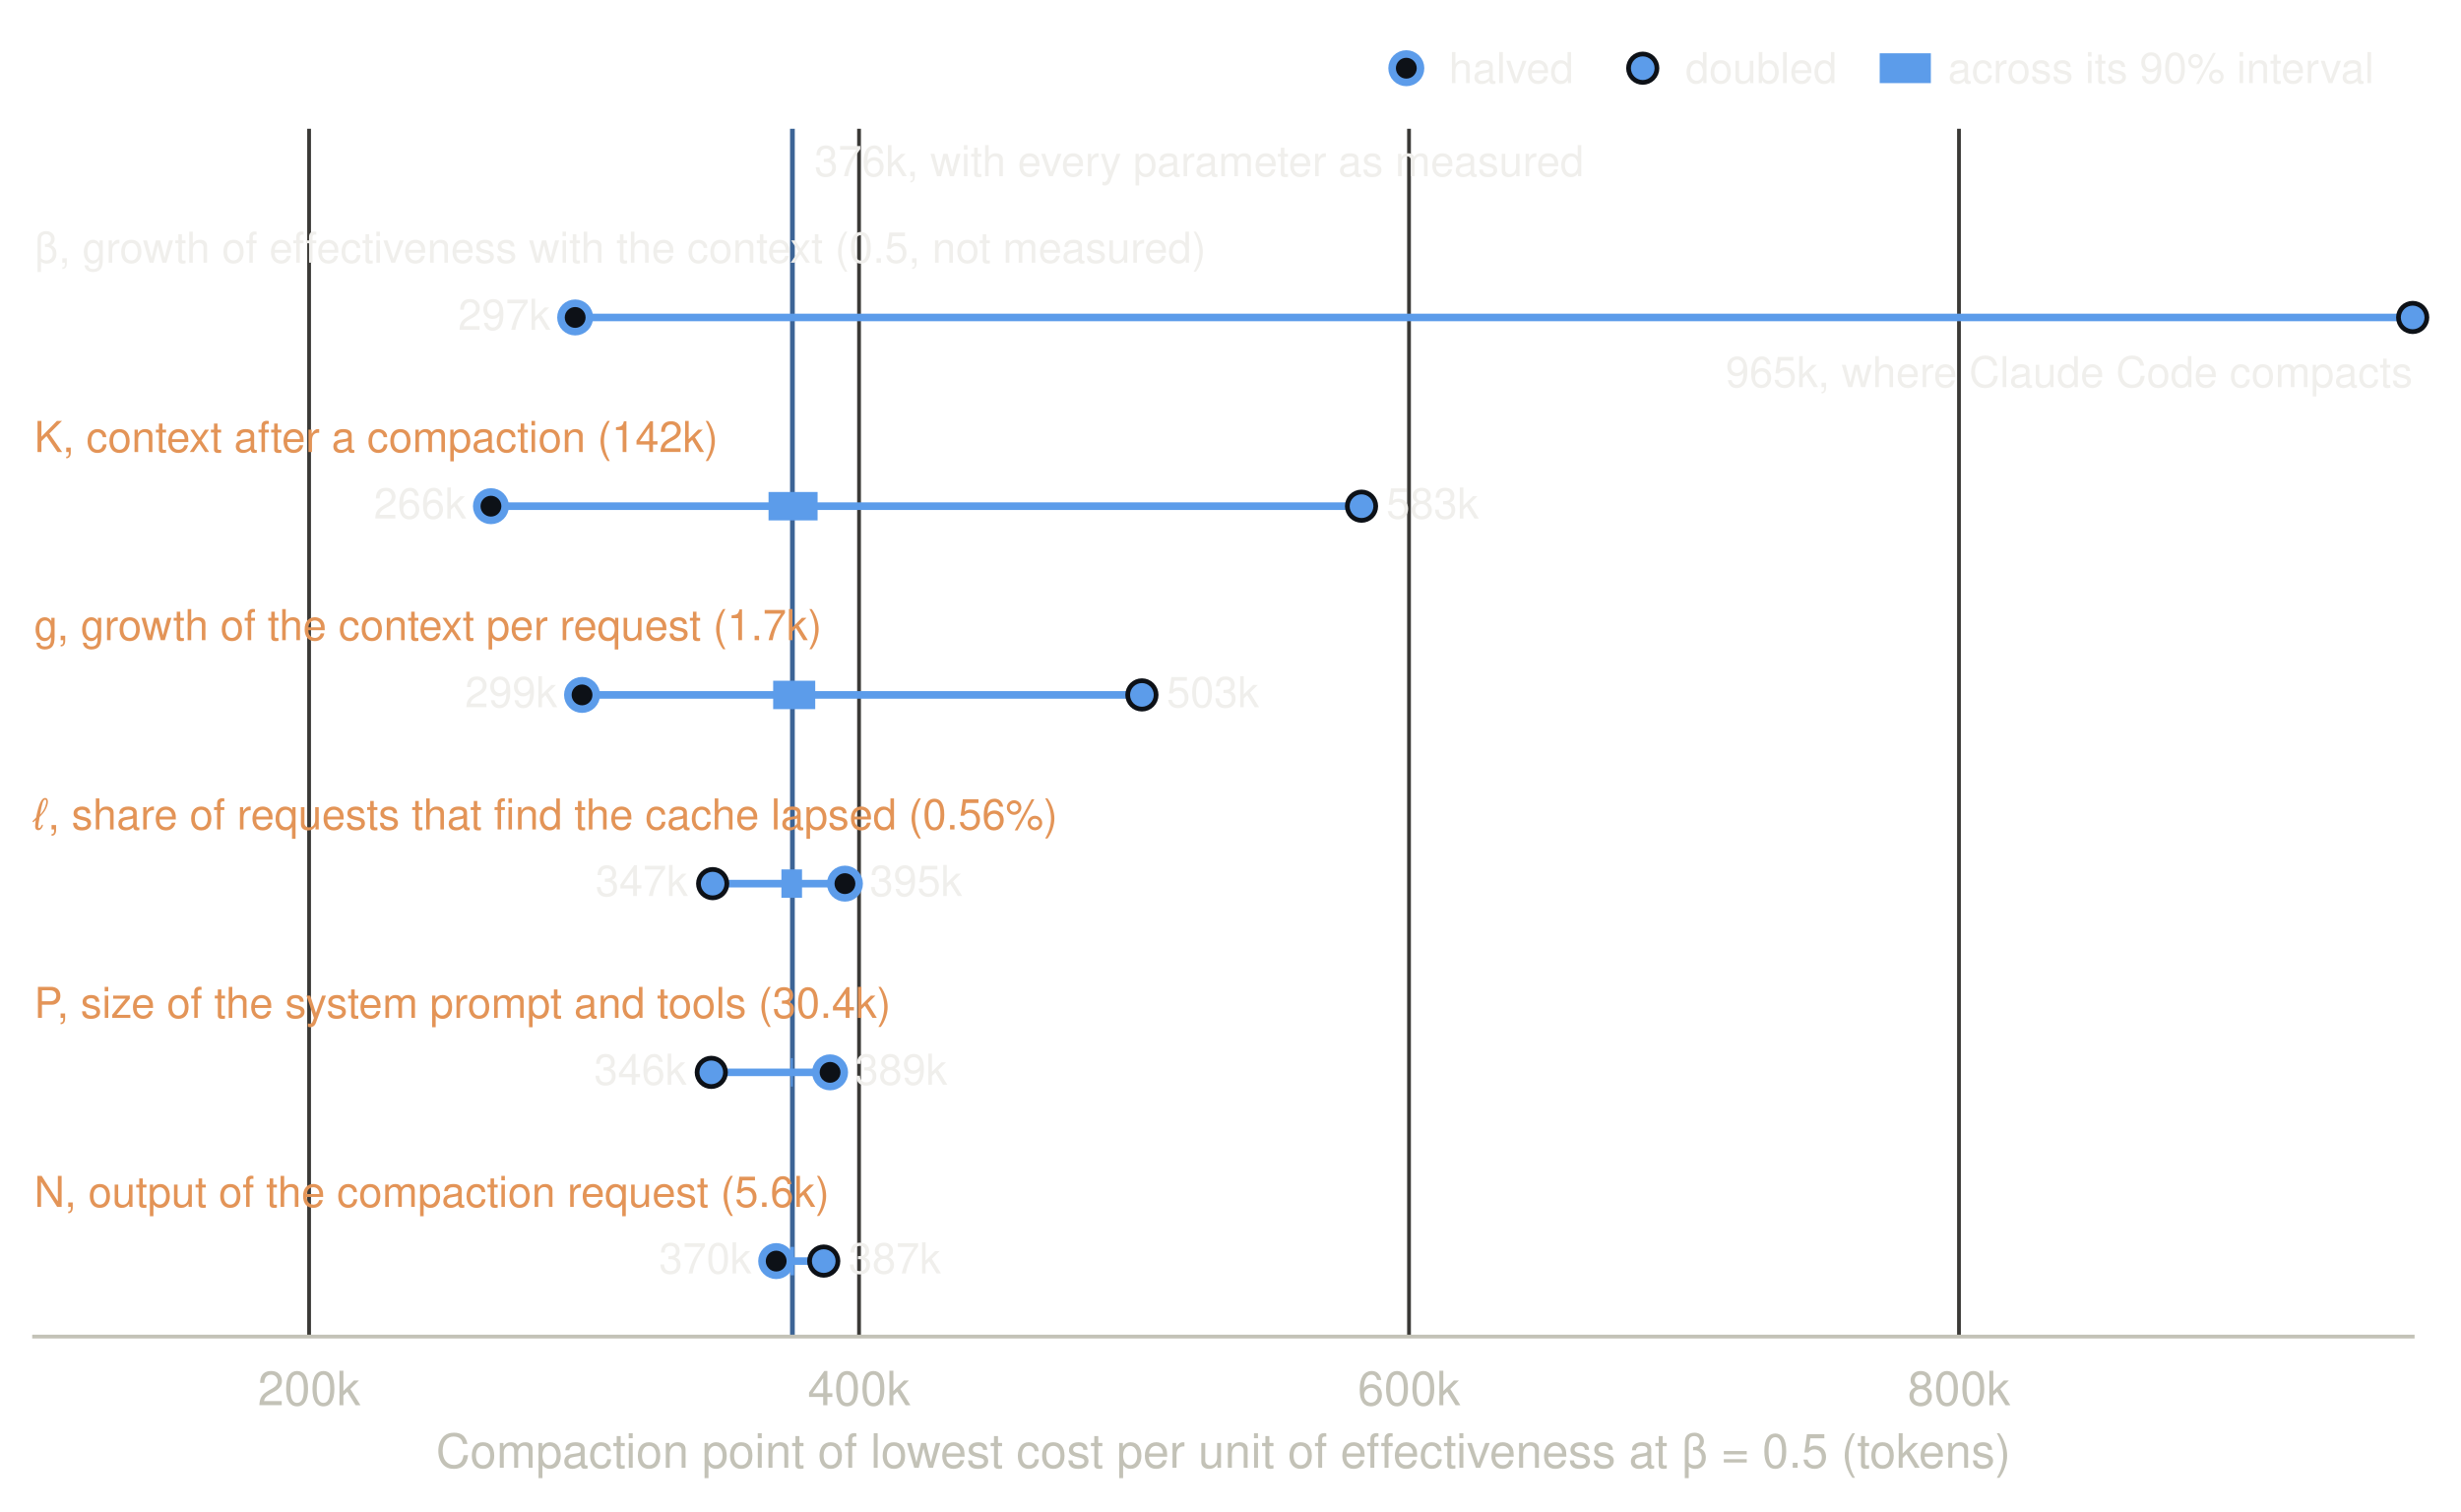
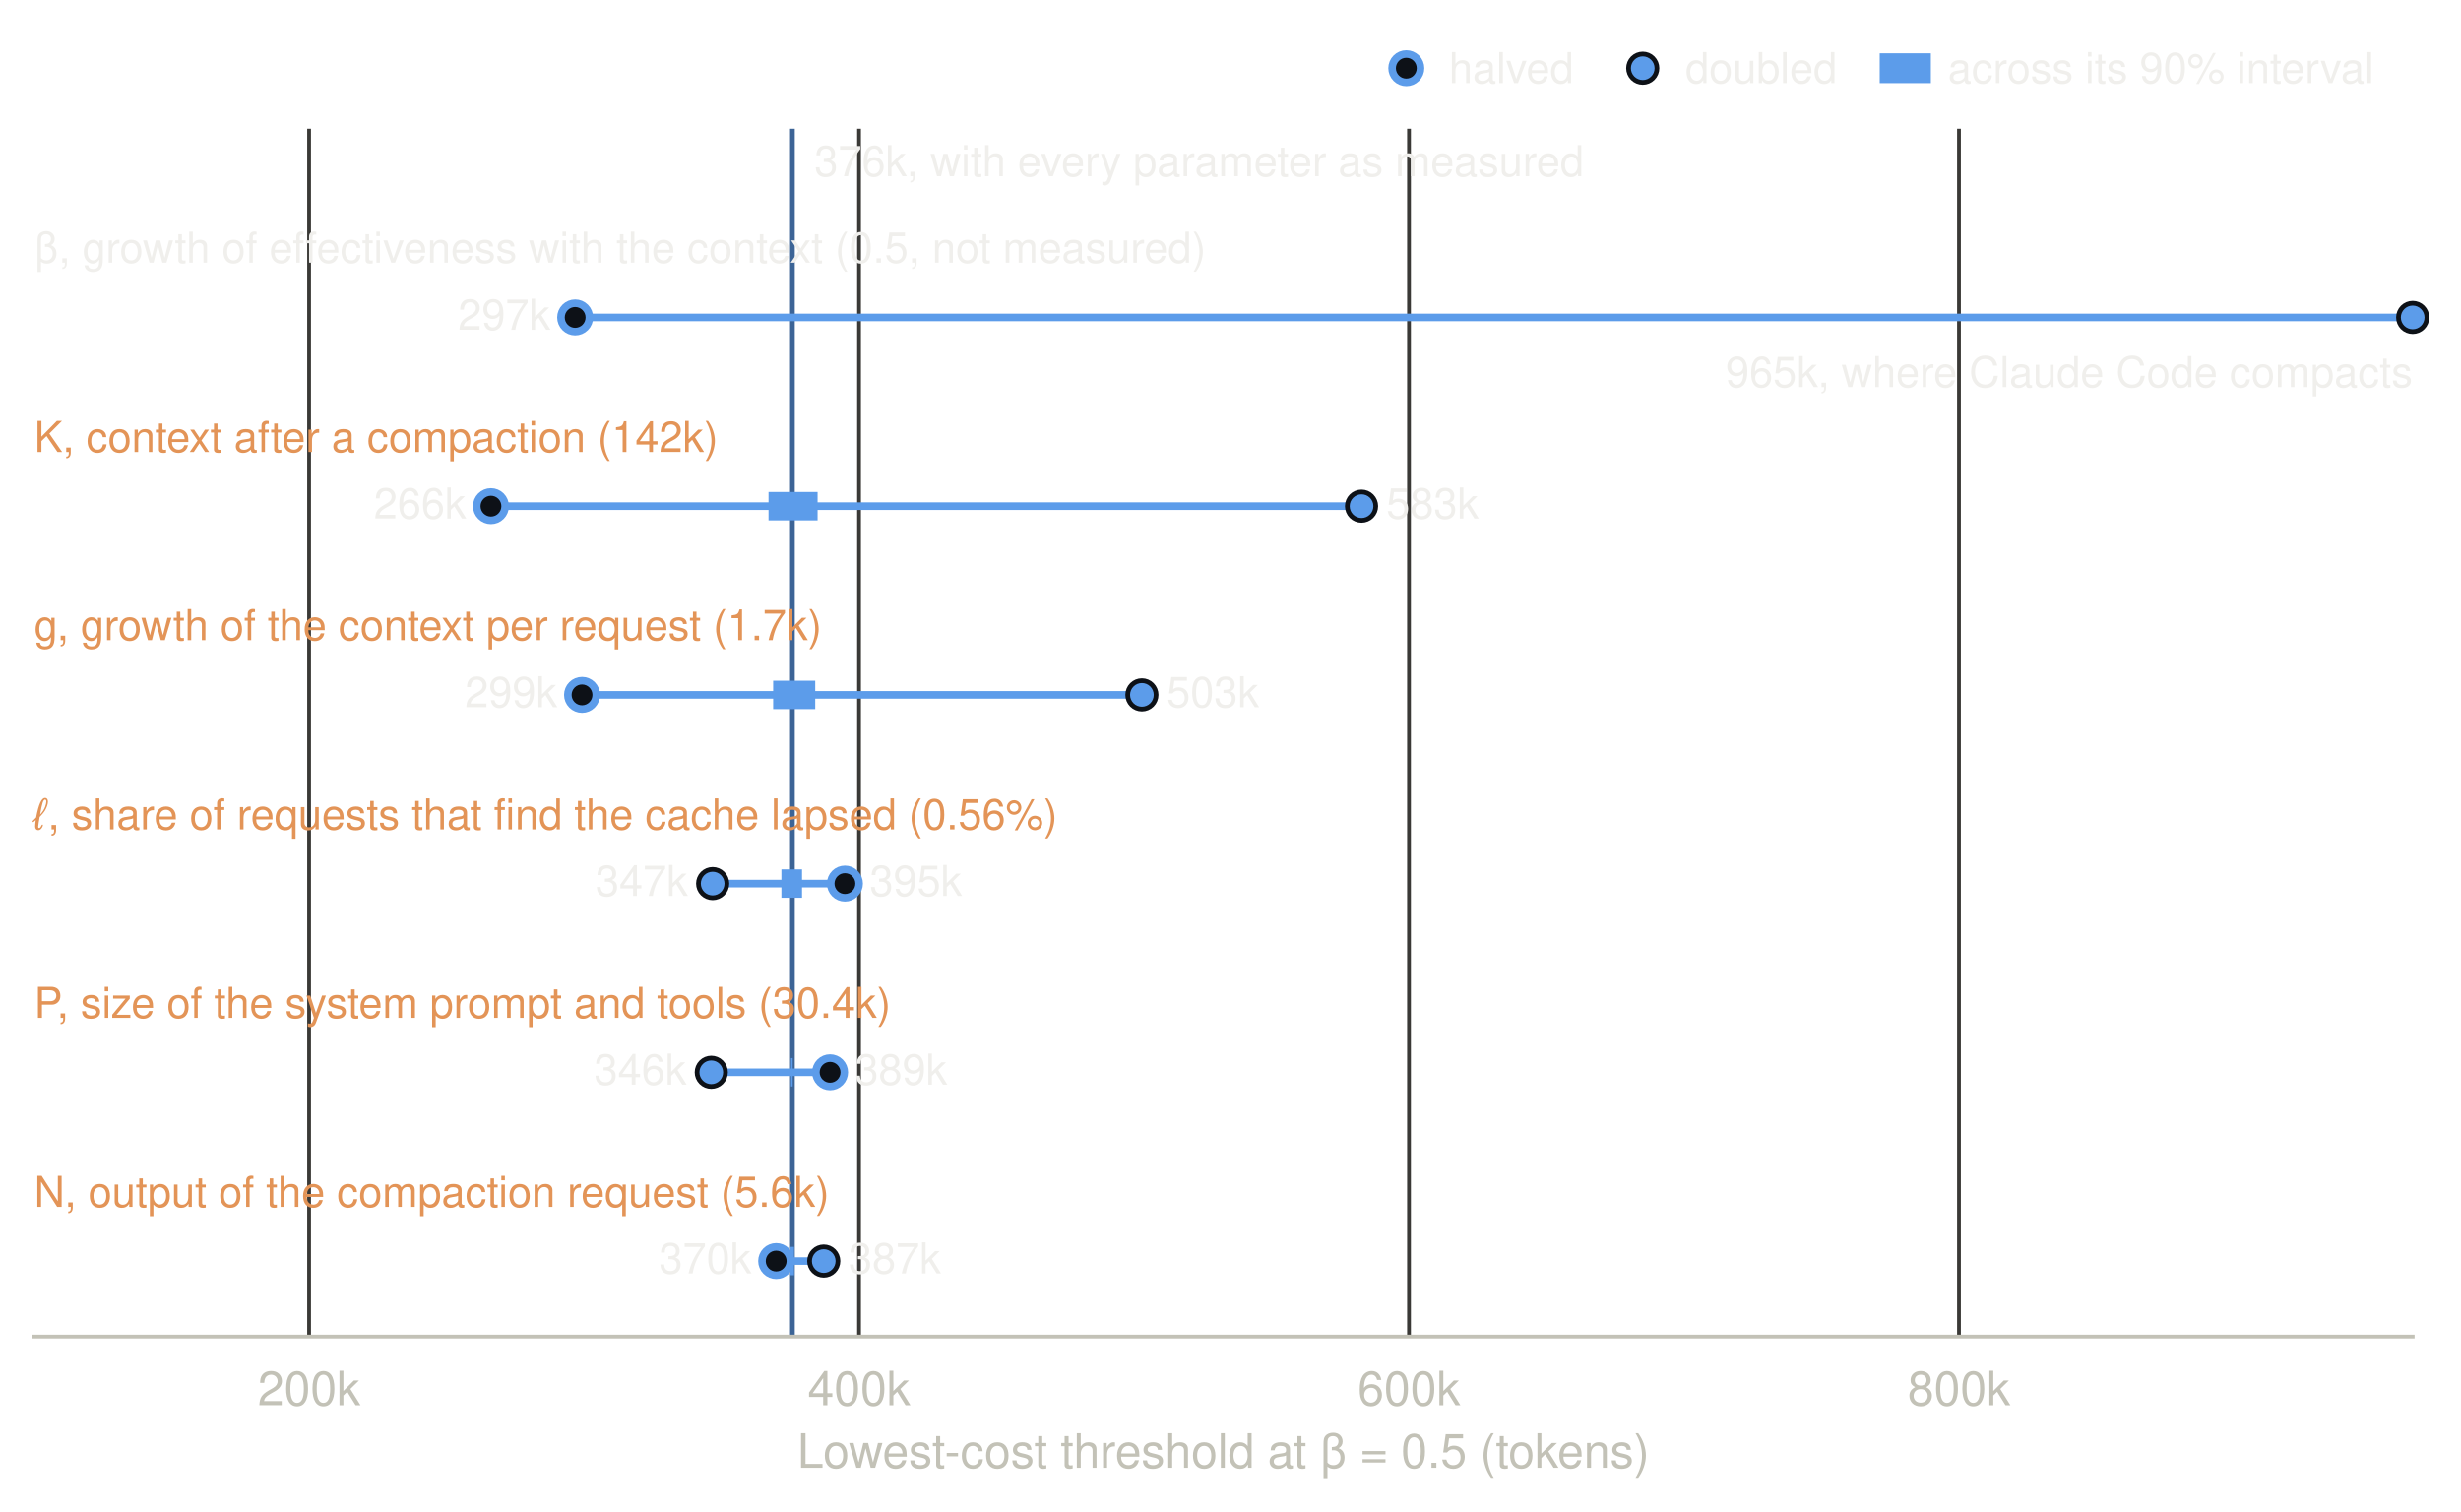
- <svg xmlns="http://www.w3.org/2000/svg" xmlns:xlink="http://www.w3.org/1999/xlink" width="519.6pt" height="319.187pt" viewBox="0 0 519.6 319.187" version="1.1">
+ <svg xmlns="http://www.w3.org/2000/svg" xmlns:xlink="http://www.w3.org/1999/xlink" width="519.6pt" height="319.143pt" viewBox="0 0 519.6 319.143" version="1.1">
  <defs>
    <style type="text/css">*{stroke-linejoin: round; stroke-linecap: butt}</style>
  </defs>
  <g id="figure_1">
    <g id="patch_1">
-       <path d="M 0 319.187  L 519.6 319.187  L 519.6 0  L 0 0  L 0 319.187  z " style="fill: none" />
+       <path d="M 0 319.143  L 519.6 319.143  L 519.6 0  L 0 0  L 0 319.143  z " style="fill: none" />
    </g>
    <g id="axes_1">
      <g id="patch_2">
        <path d="M 7.2 282.203  L 509.4 282.203  L 509.4 27.179  L 7.2 27.179  L 7.2 282.203  z " style="fill: none" />
      </g>
      <g id="matplotlib.axis_1">
        <g id="xtick_1">
          <g id="line2d_1">
-             <path d="M 65.258 282.203  L 65.258 27.179  " clip-path="url(#pe9c3cb578a)" style="fill: none; stroke: #3a3936; stroke-width: 0.8; stroke-linecap: square" />
+             <path d="M 65.258 282.203  L 65.258 27.179  " clip-path="url(#pea10e40f83)" style="fill: none; stroke: #3a3936; stroke-width: 0.8; stroke-linecap: square" />
          </g>
          <g id="line2d_2" />
          <g id="text_1">
            <text style="font-size: 10px; font-family: 'Helvetica', 'Arial', 'DejaVu Sans'; text-anchor: middle; fill: #c3c2b7" x="65.258" y="296.703" transform="rotate(-0 65.2578 296.7033)">200k</text>
          </g>
        </g>
        <g id="xtick_2">
          <g id="line2d_3">
-             <path d="M 181.373 282.203  L 181.373 27.179  " clip-path="url(#pe9c3cb578a)" style="fill: none; stroke: #3a3936; stroke-width: 0.8; stroke-linecap: square" />
+             <path d="M 181.373 282.203  L 181.373 27.179  " clip-path="url(#pea10e40f83)" style="fill: none; stroke: #3a3936; stroke-width: 0.8; stroke-linecap: square" />
          </g>
          <g id="line2d_4" />
          <g id="text_2">
            <text style="font-size: 10px; font-family: 'Helvetica', 'Arial', 'DejaVu Sans'; text-anchor: middle; fill: #c3c2b7" x="181.373" y="296.703" transform="rotate(-0 181.3734 296.7033)">400k</text>
          </g>
        </g>
        <g id="xtick_3">
          <g id="line2d_5">
-             <path d="M 297.489 282.203  L 297.489 27.179  " clip-path="url(#pe9c3cb578a)" style="fill: none; stroke: #3a3936; stroke-width: 0.8; stroke-linecap: square" />
+             <path d="M 297.489 282.203  L 297.489 27.179  " clip-path="url(#pea10e40f83)" style="fill: none; stroke: #3a3936; stroke-width: 0.8; stroke-linecap: square" />
          </g>
          <g id="line2d_6" />
          <g id="text_3">
            <text style="font-size: 10px; font-family: 'Helvetica', 'Arial', 'DejaVu Sans'; text-anchor: middle; fill: #c3c2b7" x="297.489" y="296.703" transform="rotate(-0 297.489 296.7033)">600k</text>
          </g>
        </g>
        <g id="xtick_4">
          <g id="line2d_7">
-             <path d="M 413.605 282.203  L 413.605 27.179  " clip-path="url(#pe9c3cb578a)" style="fill: none; stroke: #3a3936; stroke-width: 0.8; stroke-linecap: square" />
+             <path d="M 413.605 282.203  L 413.605 27.179  " clip-path="url(#pea10e40f83)" style="fill: none; stroke: #3a3936; stroke-width: 0.8; stroke-linecap: square" />
          </g>
          <g id="line2d_8" />
          <g id="text_4">
            <text style="font-size: 10px; font-family: 'Helvetica', 'Arial', 'DejaVu Sans'; text-anchor: middle; fill: #c3c2b7" x="413.605" y="296.703" transform="rotate(-0 413.6046 296.7033)">800k</text>
          </g>
        </g>
        <g id="text_5">
-           <text style="font-size: 10px; font-family: 'Helvetica', 'Arial', 'DejaVu Sans'; text-anchor: middle; fill: #c3c2b7" x="258.3" y="309.903" transform="rotate(-0 258.3 309.9025)">Compaction point of lowest cost per unit of effectiveness at β = 0.5 (tokens)</text>
+           <text style="font-size: 10px; font-family: 'Helvetica', 'Arial', 'DejaVu Sans'; text-anchor: middle; fill: #c3c2b7" x="258.3" y="309.903" transform="rotate(-0 258.3 309.9025)">Lowest-cost threshold at β = 0.5 (tokens)</text>
        </g>
      </g>
      <g id="matplotlib.axis_2" />
      <g id="line2d_9">
-         <path d="M 167.304 282.203  L 167.304 27.179  " clip-path="url(#pe9c3cb578a)" style="fill: none; stroke: #3c6496; stroke-linecap: square" />
+         <path d="M 167.304 282.203  L 167.304 27.179  " clip-path="url(#pea10e40f83)" style="fill: none; stroke: #3c6496; stroke-linecap: square" />
      </g>
      <g id="sens-N" aria-label="N, output of the compaction request (5.6k): 370k at half, 387k at twice, 375k–376k across its 90% interval">
-         <path d="M 163.879 266.264  L 173.923 266.264  " clip-path="url(#pe9c3cb578a)" style="fill: none; stroke: #5c9cea; stroke-width: 1.6" />
+         <path d="M 163.879 266.264  L 173.923 266.264  " clip-path="url(#pea10e40f83)" style="fill: none; stroke: #5c9cea; stroke-width: 1.6" />
      </g>
      <g id="line2d_10">
-         <path d="M 166.898 266.264  L 167.653 266.264  " clip-path="url(#pe9c3cb578a)" style="fill: none; stroke: #5c9cea; stroke-width: 6" />
+         <path d="M 166.898 266.264  L 167.653 266.264  " clip-path="url(#pea10e40f83)" style="fill: none; stroke: #5c9cea; stroke-width: 6" />
      </g>
      <g id="sens-P" aria-label="P, size of the system prompt and tools (30.4k): 389k at half, 346k at twice, 375k–376k across its 90% interval">
-         <path d="M 175.258 226.417  L 150.177 226.417  " clip-path="url(#pe9c3cb578a)" style="fill: none; stroke: #5c9cea; stroke-width: 1.6" />
+         <path d="M 175.258 226.417  L 150.177 226.417  " clip-path="url(#pea10e40f83)" style="fill: none; stroke: #5c9cea; stroke-width: 1.6" />
      </g>
      <g id="line2d_11">
-         <path d="M 167.014 226.417  L 167.362 226.417  " clip-path="url(#pe9c3cb578a)" style="fill: none; stroke: #5c9cea; stroke-width: 6" />
+         <path d="M 167.014 226.417  L 167.362 226.417  " clip-path="url(#pea10e40f83)" style="fill: none; stroke: #5c9cea; stroke-width: 6" />
      </g>
      <g id="sens-lapse" aria-label="ℓ, share of requests that find the cache lapsed (0.56%): 395k at half, 347k at twice, 372k–379k across its 90% interval">
-         <path d="M 178.393 186.569  L 150.468 186.569  " clip-path="url(#pe9c3cb578a)" style="fill: none; stroke: #5c9cea; stroke-width: 1.6" />
+         <path d="M 178.393 186.569  L 150.468 186.569  " clip-path="url(#pea10e40f83)" style="fill: none; stroke: #5c9cea; stroke-width: 1.6" />
      </g>
      <g id="line2d_12">
-         <path d="M 164.982 186.569  L 169.336 186.569  " clip-path="url(#pe9c3cb578a)" style="fill: none; stroke: #5c9cea; stroke-width: 6" />
+         <path d="M 164.982 186.569  L 169.336 186.569  " clip-path="url(#pea10e40f83)" style="fill: none; stroke: #5c9cea; stroke-width: 6" />
      </g>
      <g id="sens-g" aria-label="g, growth of the context per request (1.7k): 299k at half, 503k at twice, 369k–384k across its 90% interval">
-         <path d="M 122.89 146.722  L 241.096 146.722  " clip-path="url(#pe9c3cb578a)" style="fill: none; stroke: #5c9cea; stroke-width: 1.6" />
+         <path d="M 122.89 146.722  L 241.096 146.722  " clip-path="url(#pea10e40f83)" style="fill: none; stroke: #5c9cea; stroke-width: 1.6" />
      </g>
      <g id="line2d_13">
-         <path d="M 163.24 146.722  L 172.123 146.722  " clip-path="url(#pe9c3cb578a)" style="fill: none; stroke: #5c9cea; stroke-width: 6" />
+         <path d="M 163.24 146.722  L 172.123 146.722  " clip-path="url(#pea10e40f83)" style="fill: none; stroke: #5c9cea; stroke-width: 6" />
      </g>
      <g id="sens-K" aria-label="K, context after a compaction (142k): 266k at half, 583k at twice, 367k–385k across its 90% interval">
-         <path d="M 103.654 106.874  L 287.465 106.874  " clip-path="url(#pe9c3cb578a)" style="fill: none; stroke: #5c9cea; stroke-width: 1.6" />
+         <path d="M 103.654 106.874  L 287.465 106.874  " clip-path="url(#pea10e40f83)" style="fill: none; stroke: #5c9cea; stroke-width: 1.6" />
      </g>
      <g id="line2d_14">
-         <path d="M 162.264 106.874  L 172.622 106.874  " clip-path="url(#pe9c3cb578a)" style="fill: none; stroke: #5c9cea; stroke-width: 6" />
+         <path d="M 162.264 106.874  L 172.622 106.874  " clip-path="url(#pea10e40f83)" style="fill: none; stroke: #5c9cea; stroke-width: 6" />
      </g>
      <g id="sens-β" aria-label="β, growth of effectiveness with the context (0.5, not measured): 297k at half, 965k at twice">
-         <path d="M 121.439 67.027  L 509.4 67.027  " clip-path="url(#pe9c3cb578a)" style="fill: none; stroke: #5c9cea; stroke-width: 1.6" />
+         <path d="M 121.439 67.027  L 509.4 67.027  " clip-path="url(#pea10e40f83)" style="fill: none; stroke: #5c9cea; stroke-width: 1.6" />
      </g>
      <g id="patch_3">
        <path d="M 7.2 282.203  L 509.4 282.203  " style="fill: none; stroke: #c3c2b7; stroke-width: 0.8; stroke-linejoin: miter; stroke-linecap: square" />
      </g>
      <g id="text_6">
        <text style="font-size: 9px; font-family: 'Helvetica', 'Arial', 'DejaVu Sans'; text-anchor: start; fill: #f0efec" x="171.949" y="37.204" transform="rotate(-0 171.949 37.20417)">376k, with every parameter as measured</text>
      </g>
      <g id="line2d_15">
        <defs>
          <path id="mb3ed5fc97d" d="M 0 3  C 0.796 3 1.559 2.684 2.121 2.121  C 2.684 1.559 3 0.796 3 0  C 3 -0.796 2.684 -1.559 2.121 -2.121  C 1.559 -2.684 0.796 -3 0 -3  C -0.796 -3 -1.559 -2.684 -2.121 -2.121  C -2.684 -1.559 -3 -0.796 -3 0  C -3 0.796 -2.684 1.559 -2.121 2.121  C -1.559 2.684 -0.796 3 0 3  z " style="stroke: #5c9cea; stroke-width: 1.6" />
        </defs>
        <g>
          <use xlink:href="#mb3ed5fc97d" x="163.879" y="266.264" style="fill: #0d1117; stroke: #5c9cea; stroke-width: 1.6" />
        </g>
      </g>
      <g id="line2d_16">
        <defs>
          <path id="m64c9e0e0a3" d="M 0 3  C 0.796 3 1.559 2.684 2.121 2.121  C 2.684 1.559 3 0.796 3 0  C 3 -0.796 2.684 -1.559 2.121 -2.121  C 1.559 -2.684 0.796 -3 0 -3  C -0.796 -3 -1.559 -2.684 -2.121 -2.121  C -2.684 -1.559 -3 -0.796 -3 0  C -3 0.796 -2.684 1.559 -2.121 2.121  C -1.559 2.684 -0.796 3 0 3  z " style="stroke: #0d1117" />
        </defs>
        <g>
          <use xlink:href="#m64c9e0e0a3" x="173.923" y="266.264" style="fill: #5c9cea; stroke: #0d1117" />
        </g>
      </g>
      <g id="text_7">
        <text style="font-size: 9px; font-family: 'Helvetica', 'Arial', 'DejaVu Sans'; text-anchor: end; fill: #f0efec" x="158.654" y="268.875" transform="rotate(-0 158.6538 268.8746)">370k</text>
      </g>
      <g id="text_8">
        <text style="font-size: 9px; font-family: 'Helvetica', 'Arial', 'DejaVu Sans'; text-anchor: start; fill: #f0efec" x="179.148" y="268.875" transform="rotate(-0 179.1482 268.8746)">387k</text>
      </g>
      <g id="line2d_17">
        <g>
          <use xlink:href="#mb3ed5fc97d" x="175.258" y="226.417" style="fill: #0d1117; stroke: #5c9cea; stroke-width: 1.6" />
        </g>
      </g>
      <g id="line2d_18">
        <g>
          <use xlink:href="#m64c9e0e0a3" x="150.177" y="226.417" style="fill: #5c9cea; stroke: #0d1117" />
        </g>
      </g>
      <g id="text_9">
        <text style="font-size: 9px; font-family: 'Helvetica', 'Arial', 'DejaVu Sans'; text-anchor: end; fill: #f0efec" x="144.952" y="229.027" transform="rotate(-0 144.9521 229.0271)">346k</text>
      </g>
      <g id="text_10">
        <text style="font-size: 9px; font-family: 'Helvetica', 'Arial', 'DejaVu Sans'; text-anchor: start; fill: #f0efec" x="180.484" y="229.027" transform="rotate(-0 180.4835 229.0271)">389k</text>
      </g>
      <g id="line2d_19">
        <g>
          <use xlink:href="#mb3ed5fc97d" x="178.393" y="186.569" style="fill: #0d1117; stroke: #5c9cea; stroke-width: 1.6" />
        </g>
      </g>
      <g id="line2d_20">
        <g>
          <use xlink:href="#m64c9e0e0a3" x="150.468" y="186.569" style="fill: #5c9cea; stroke: #0d1117" />
        </g>
      </g>
      <g id="text_11">
        <text style="font-size: 9px; font-family: 'Helvetica', 'Arial', 'DejaVu Sans'; text-anchor: end; fill: #f0efec" x="145.242" y="189.18" transform="rotate(-0 145.2424 189.1796)">347k</text>
      </g>
      <g id="text_12">
        <text style="font-size: 9px; font-family: 'Helvetica', 'Arial', 'DejaVu Sans'; text-anchor: start; fill: #f0efec" x="183.619" y="189.18" transform="rotate(-0 183.6186 189.1796)">395k</text>
      </g>
      <g id="line2d_21">
        <g>
          <use xlink:href="#mb3ed5fc97d" x="122.89" y="146.722" style="fill: #0d1117; stroke: #5c9cea; stroke-width: 1.6" />
        </g>
      </g>
      <g id="line2d_22">
        <g>
          <use xlink:href="#m64c9e0e0a3" x="241.096" y="146.722" style="fill: #5c9cea; stroke: #0d1117" />
        </g>
      </g>
      <g id="text_13">
        <text style="font-size: 9px; font-family: 'Helvetica', 'Arial', 'DejaVu Sans'; text-anchor: end; fill: #f0efec" x="117.665" y="149.332" transform="rotate(-0 117.665 149.3321)">299k</text>
      </g>
      <g id="text_14">
        <text style="font-size: 9px; font-family: 'Helvetica', 'Arial', 'DejaVu Sans'; text-anchor: start; fill: #f0efec" x="246.321" y="149.332" transform="rotate(-0 246.3211 149.3321)">503k</text>
      </g>
      <g id="line2d_23">
        <g>
          <use xlink:href="#mb3ed5fc97d" x="103.654" y="106.874" style="fill: #0d1117; stroke: #5c9cea; stroke-width: 1.6" />
        </g>
      </g>
      <g id="line2d_24">
        <g>
          <use xlink:href="#m64c9e0e0a3" x="287.465" y="106.874" style="fill: #5c9cea; stroke: #0d1117" />
        </g>
      </g>
      <g id="text_15">
        <text style="font-size: 9px; font-family: 'Helvetica', 'Arial', 'DejaVu Sans'; text-anchor: end; fill: #f0efec" x="98.428" y="109.485" transform="rotate(-0 98.42833 109.4846)">266k</text>
      </g>
      <g id="text_16">
        <text style="font-size: 9px; font-family: 'Helvetica', 'Arial', 'DejaVu Sans'; text-anchor: start; fill: #f0efec" x="292.69" y="109.485" transform="rotate(-0 292.6902 109.4846)">583k</text>
      </g>
      <g id="line2d_25">
        <g>
          <use xlink:href="#mb3ed5fc97d" x="121.439" y="67.027" style="fill: #0d1117; stroke: #5c9cea; stroke-width: 1.6" />
        </g>
      </g>
      <g id="line2d_26">
        <g>
          <use xlink:href="#m64c9e0e0a3" x="509.4" y="67.027" style="fill: #5c9cea; stroke: #0d1117" />
        </g>
      </g>
      <g id="text_17">
        <text style="font-size: 9px; font-family: 'Helvetica', 'Arial', 'DejaVu Sans'; text-anchor: end; fill: #f0efec" x="116.214" y="69.637" transform="rotate(-0 116.2135 69.63715)">297k</text>
      </g>
      <g id="text_18">
        <text style="font-size: 9px; font-family: 'Helvetica', 'Arial', 'DejaVu Sans'; text-anchor: end; fill: #f0efec" x="509.4" y="81.746" transform="rotate(-0 509.4 81.7463)">965k, where Claude Code compacts</text>
      </g>
      <g id="text_19">
        <text style="font-size: 9px; font-family: 'Helvetica', 'Arial', 'DejaVu Sans'; text-anchor: start; fill: #e39457" x="7.2" y="254.825" transform="rotate(-0 7.2 254.825)">N, output of the compaction request (5.6k)</text>
      </g>
      <g id="text_20">
        <text style="font-size: 9px; font-family: 'Helvetica', 'Arial', 'DejaVu Sans'; text-anchor: start; fill: #e39457" x="7.2" y="214.924" transform="rotate(-0 7.2 214.924)">P, size of the system prompt and tools (30.4k)</text>
      </g>
      <g id="text_21">
        <text style="font-size: 9px; font-family: 'Helvetica', 'Arial', 'DejaVu Sans'; text-anchor: start; fill: #e39457" x="7.2" y="175.13" transform="rotate(-0 7.2 175.13)">ℓ, share of requests that find the cache lapsed (0.56%)</text>
      </g>
      <g id="text_22">
        <text style="font-size: 9px; font-family: 'Helvetica', 'Arial', 'DejaVu Sans'; text-anchor: start; fill: #e39457" x="7.2" y="135.167" transform="rotate(-0 7.2 135.1671)">g, growth of the context per request (1.7k)</text>
      </g>
      <g id="text_23">
        <text style="font-size: 9px; font-family: 'Helvetica', 'Arial', 'DejaVu Sans'; text-anchor: start; fill: #e39457" x="7.2" y="95.435" transform="rotate(-0 7.2 95.43496)">K, context after a compaction (142k)</text>
      </g>
      <g id="text_24">
        <text style="font-size: 9px; font-family: 'Helvetica', 'Arial', 'DejaVu Sans'; text-anchor: start; fill: #f0efec" x="7.2" y="55.472" transform="rotate(-0 7.2 55.47215)">β, growth of effectiveness with the context (0.5, not measured)</text>
      </g>
      <g id="legend_1">
        <g id="line2d_27">
          <g>
            <use xlink:href="#mb3ed5fc97d" x="296.921" y="14.4" style="fill: #0d1117; stroke: #5c9cea; stroke-width: 1.6" />
          </g>
        </g>
        <g id="text_25">
          <text style="font-size: 9px; font-family: 'Helvetica', 'Arial', 'DejaVu Sans'; text-anchor: start; fill: #f0efec" x="305.921" y="17.55" transform="rotate(-0 305.9212 17.55)">halved</text>
        </g>
        <g id="line2d_28">
          <g>
            <use xlink:href="#m64c9e0e0a3" x="346.84" y="14.4" style="fill: #5c9cea; stroke: #0d1117" />
          </g>
        </g>
        <g id="text_26">
          <text style="font-size: 9px; font-family: 'Helvetica', 'Arial', 'DejaVu Sans'; text-anchor: start; fill: #f0efec" x="355.84" y="17.55" transform="rotate(-0 355.8403 17.55)">doubled</text>
        </g>
        <g id="patch_4">
          <path d="M 396.869 17.55  L 407.669 17.55  L 407.669 11.25  L 396.869 11.25  z " style="fill: #5c9cea" />
        </g>
        <g id="text_27">
          <text style="font-size: 9px; font-family: 'Helvetica', 'Arial', 'DejaVu Sans'; text-anchor: start; fill: #f0efec" x="411.269" y="17.55" transform="rotate(-0 411.2691 17.55)">across its 90% interval</text>
        </g>
      </g>
    </g>
  </g>
  <defs>
-     <clipPath id="pe9c3cb578a">
+     <clipPath id="pea10e40f83">
      <rect x="7.2" y="27.179" width="502.2" height="255.024" />
    </clipPath>
  </defs>
</svg>
